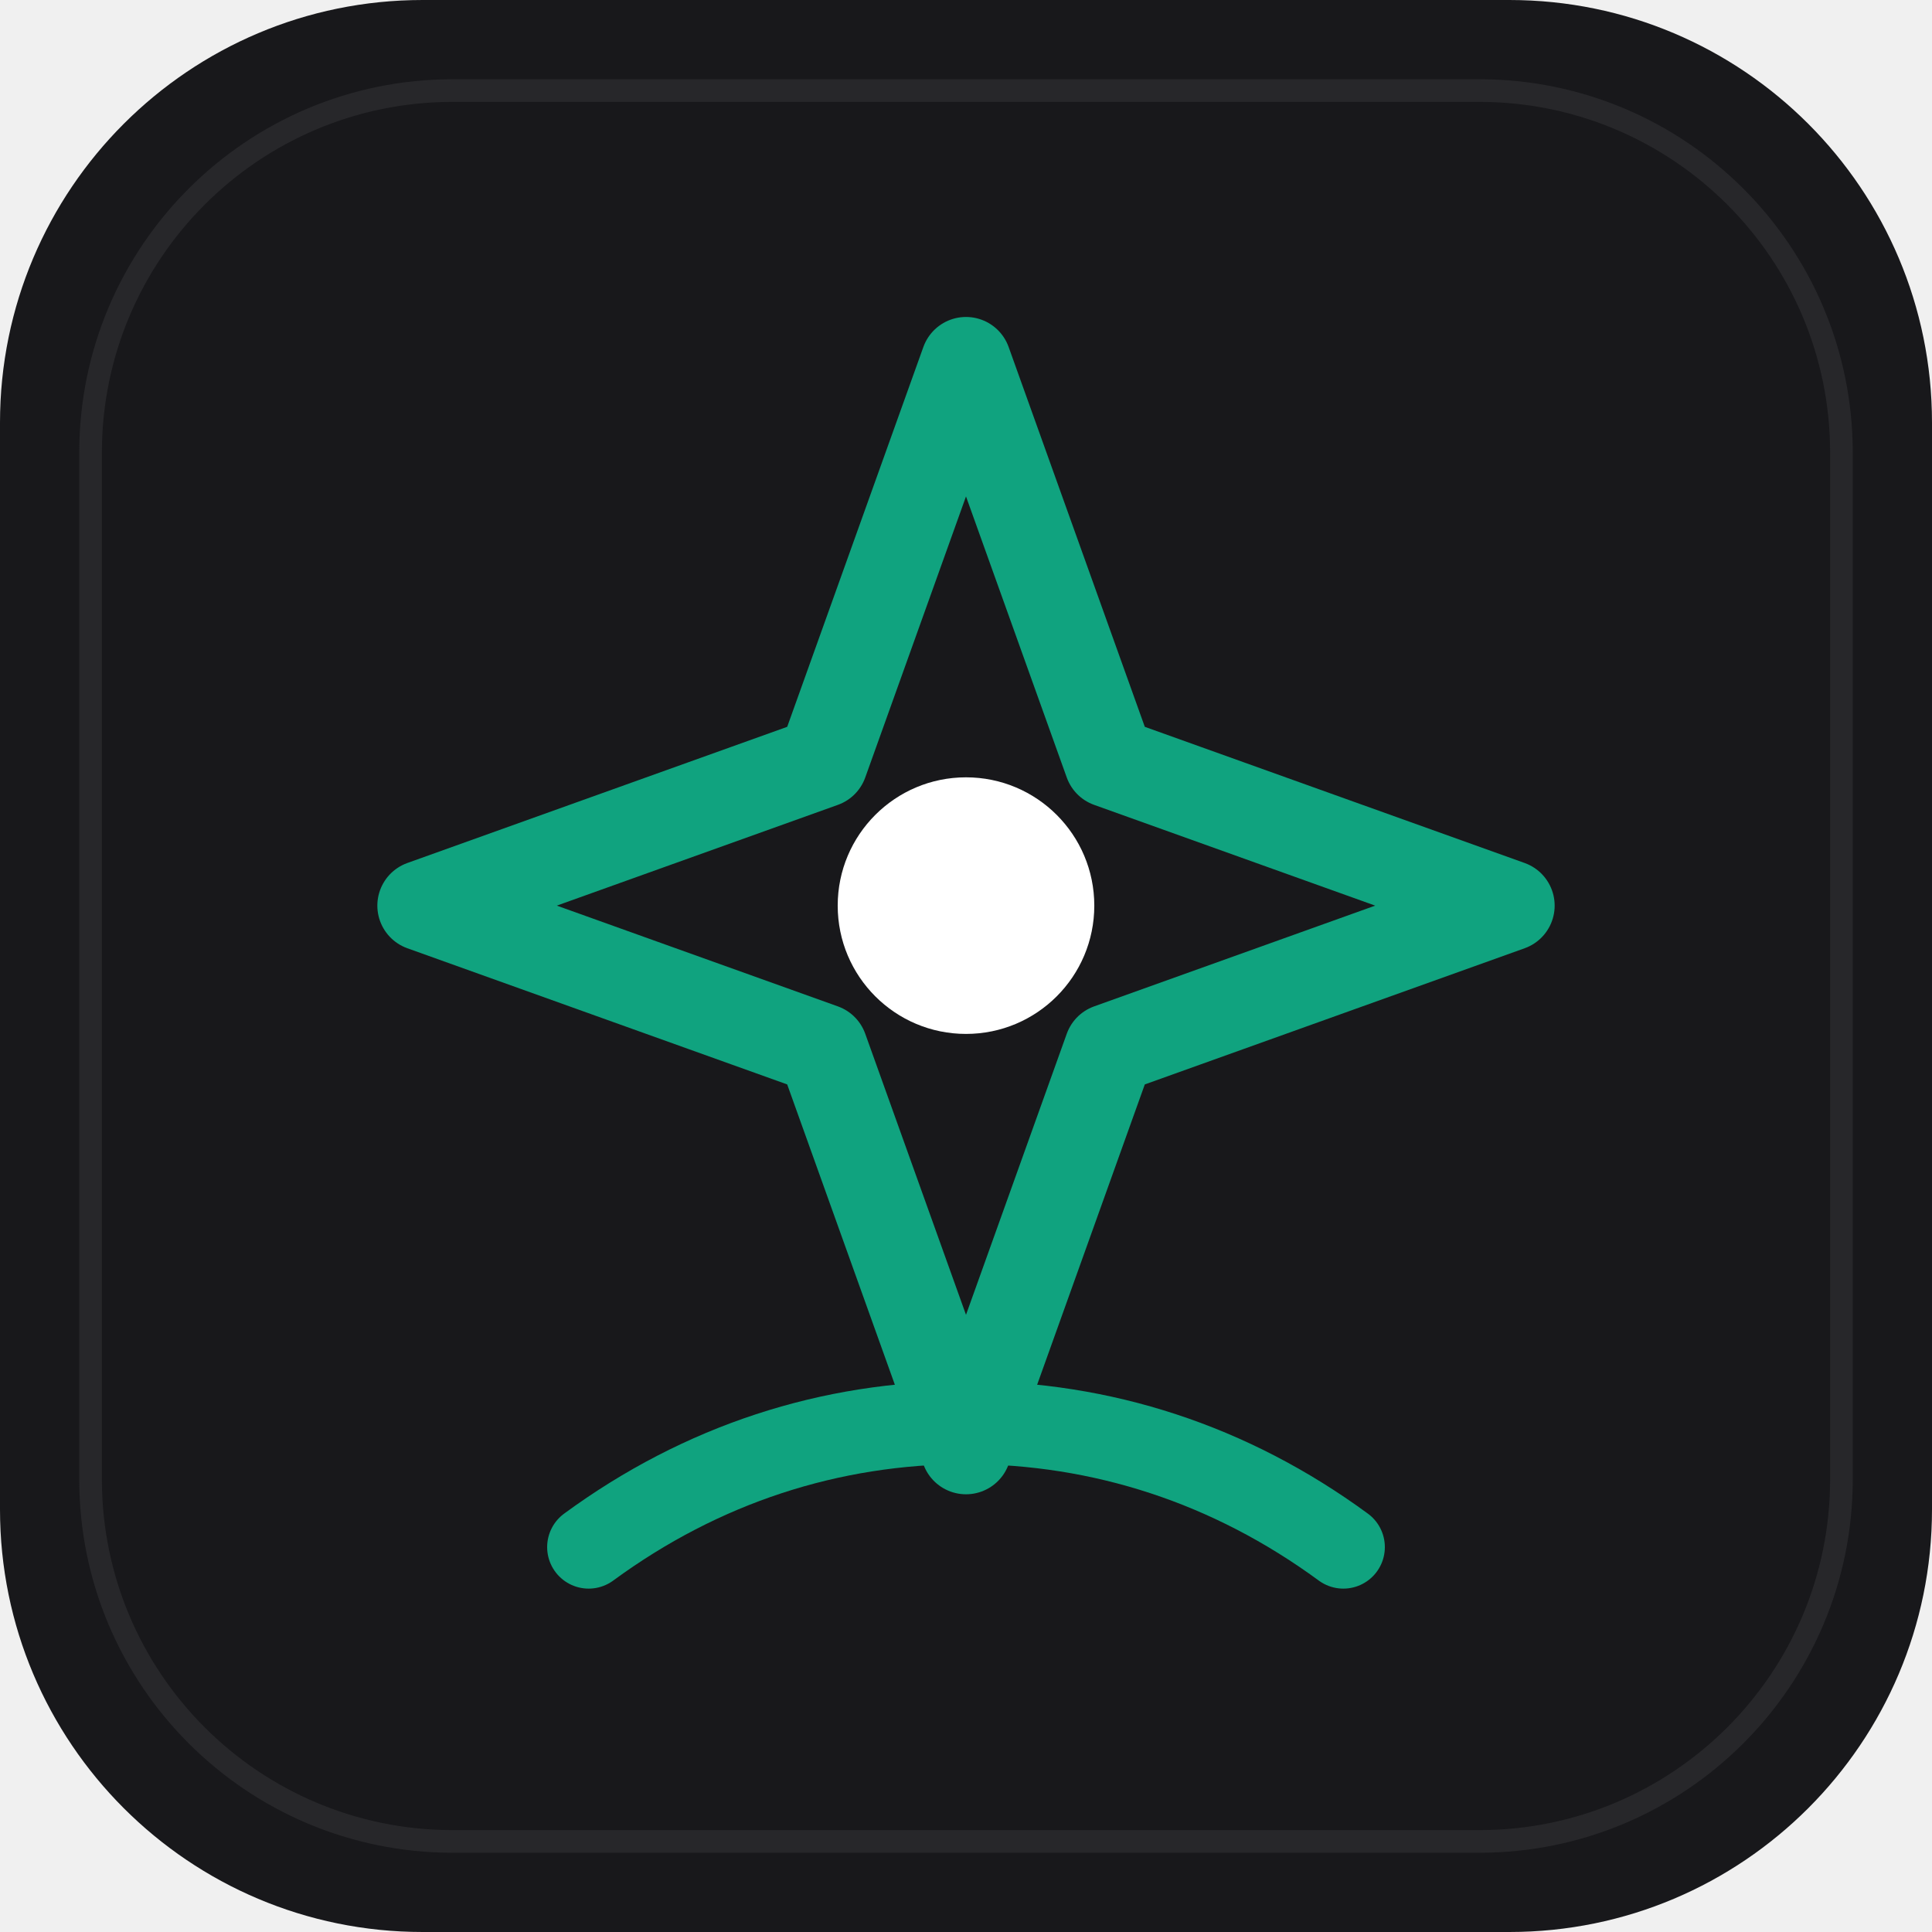
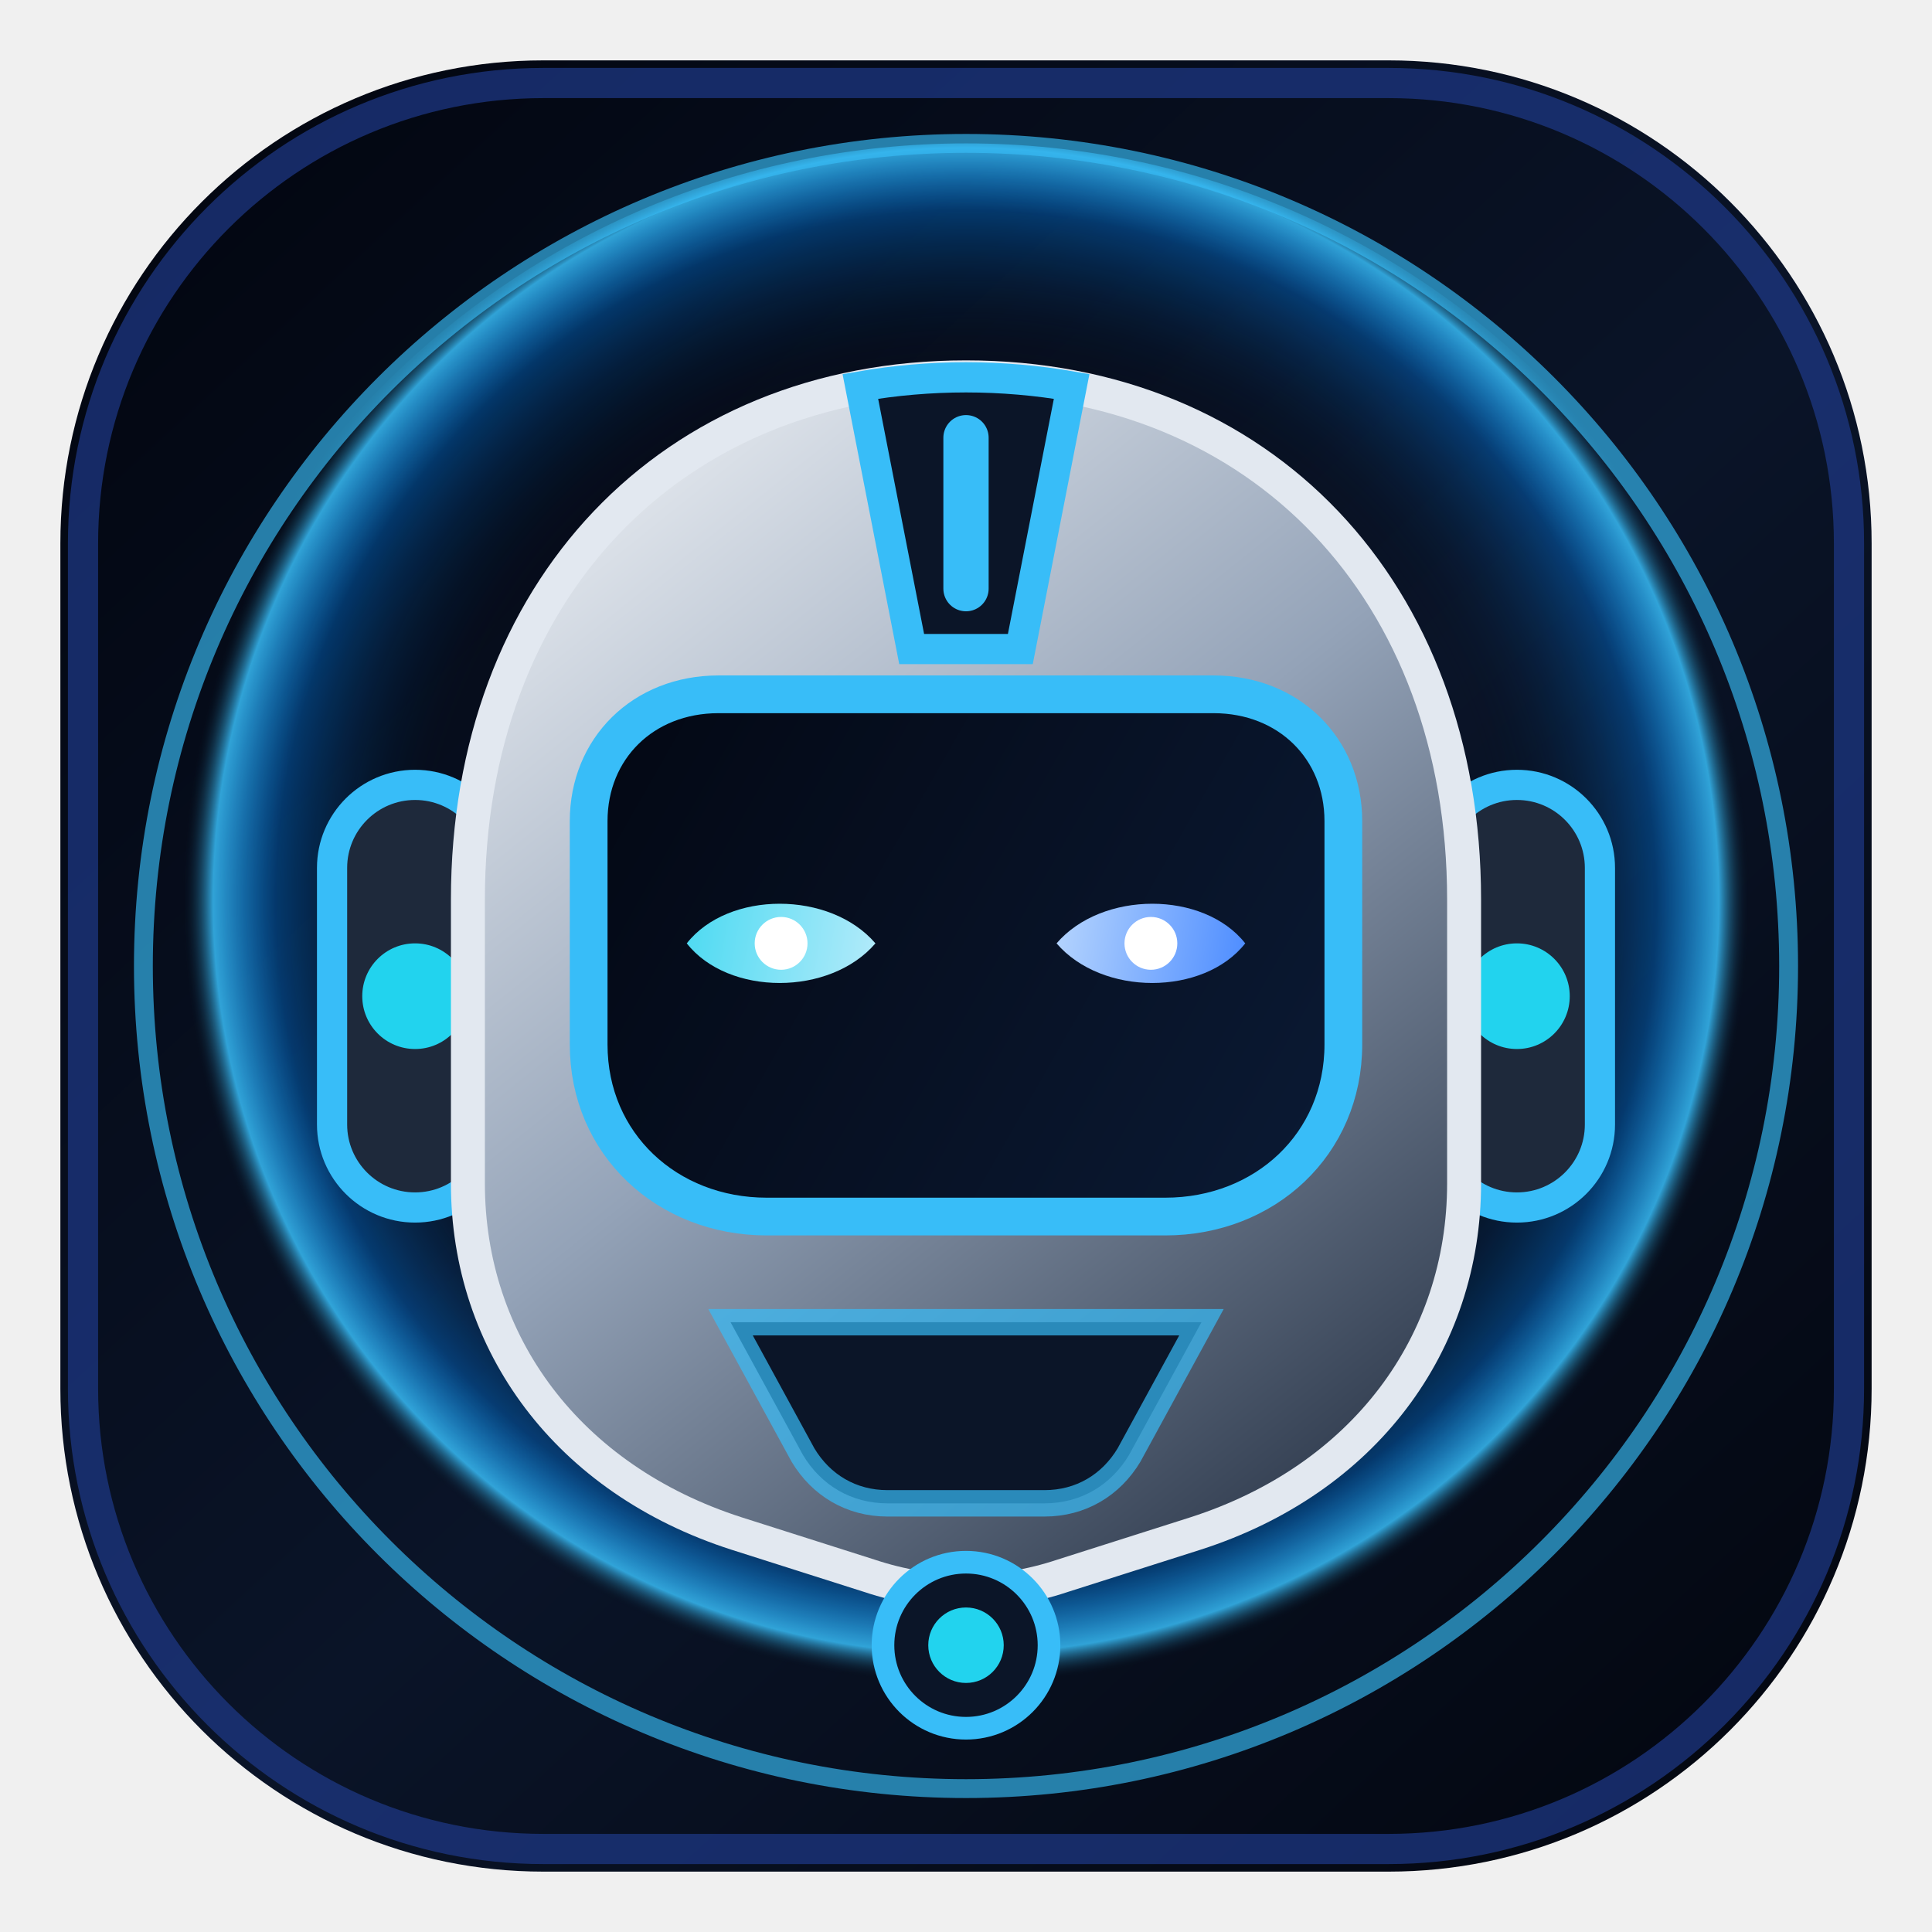
<svg xmlns="http://www.w3.org/2000/svg" viewBox="0 0 512 512" fill="none">
-   <rect width="512" height="512" rx="112" fill="#18181B" />
-   <rect x="24" y="24" width="464" height="464" rx="96" stroke="#27272A" stroke-width="6" />
-   <path d="M256 96L294 202L400 240L294 278L256 384L218 278L112 240L218 202L256 96Z" stroke="#10A37F" stroke-width="24" stroke-linejoin="round" />
-   <circle cx="256" cy="240" r="34" fill="#FFFFFF" />
-   <path d="M156 410C186 388 220 377 256 377C292 377 326 388 356 410" stroke="#10A37F" stroke-width="22" stroke-linecap="round" />
+   <defs>
+     <radialGradient id="halo" cx="50%" cy="46%" r="48%">
+       <stop offset="68%" stop-color="#030712" stop-opacity="0" />
+       <stop offset="88%" stop-color="#0088FF" stop-opacity="0.35" />
+       <stop offset="96%" stop-color="#38BDF8" stop-opacity="0.85" />
+       <stop offset="100%" stop-color="#030712" stop-opacity="0" />
+     </radialGradient>
+     <linearGradient id="bg" x1="64" y1="48" x2="448" y2="464" gradientUnits="userSpaceOnUse">
+       <stop offset="0%" stop-color="#030712" />
+       <stop offset="55%" stop-color="#0A1428" />
+       <stop offset="100%" stop-color="#040812" />
+     </linearGradient>
+     <linearGradient id="shell" x1="128" y1="96" x2="384" y2="416" gradientUnits="userSpaceOnUse">
+       <stop offset="0%" stop-color="#F8FAFC" />
+       <stop offset="48%" stop-color="#94A3B8" />
+       <stop offset="100%" stop-color="#1E293B" />
+     </linearGradient>
+     <linearGradient id="visor" x1="144" y1="192" x2="368" y2="320" gradientUnits="userSpaceOnUse">
+       <stop offset="0%" stop-color="#030712" />
+       <stop offset="100%" stop-color="#0B1B36" />
+     </linearGradient>
+     <linearGradient id="glow" x1="160" y1="240" x2="352" y2="272" gradientUnits="userSpaceOnUse">
+       <stop offset="0%" stop-color="#22D3EE" />
+       <stop offset="50%" stop-color="#E0F2FE" />
+       <stop offset="100%" stop-color="#1D6BFF" />
+     </linearGradient>
+   </defs>
+   <rect x="16" y="16" width="480" height="480" rx="128" fill="url(#bg)" />
+   <circle cx="256" cy="256" r="218" fill="url(#halo)" stroke="#38BDF8" stroke-opacity="0.65" stroke-width="5" />
+   <rect x="22" y="22" width="468" height="468" rx="122" stroke="#1E3A8A" stroke-opacity="0.7" stroke-width="8" />
+   <rect x="88" y="208" width="44" height="112" rx="22" fill="#1E293B" stroke="#38BDF8" stroke-width="8" />
+   <rect x="380" y="208" width="44" height="112" rx="22" fill="#1E293B" stroke="#38BDF8" stroke-width="8" />
+   <circle cx="110" cy="264" r="14" fill="#22D3EE" />
+   <circle cx="402" cy="264" r="14" fill="#22D3EE" />
+   <path d="M256 100C177.6 100 124 156.8 124 238.4V313.6C124 356 150.4 392 195.2 406.4L230.4 417.6C247.2 423.2 264.8 423.2 281.6 417.6L316.8 406.4C361.6 392 388 356 388 313.6V238.4C388 156.8 334.4 100 256 100Z" fill="url(#shell)" stroke="#E2E8F0" stroke-width="9" />
+   <path d="M228 102.4L241.6 172H270.4L284 102.4C265.6 99.2 246.4 99.2 228 102.4Z" fill="#0B1528" stroke="#38BDF8" stroke-width="8" />
+   <line x1="256" y1="116" x2="256" y2="156" stroke="#38BDF8" stroke-width="12" stroke-linecap="round" />
+   <path d="M156 217.6C156 198.4 170.4 184 190.4 184H321.6C341.6 184 356 198.4 356 217.6V276.8C356 303.2 335.2 322.4 308.8 322.4H203.2C176.8 322.4 156 303.2 156 276.8V217.6Z" fill="url(#visor)" stroke="#38BDF8" stroke-width="10" />
+   <path d="M182 250C193 236 220 236 232 250C220 264 193 264 182 250Z" fill="url(#glow)" />
+   <path d="M280 250C292 236 319 236 330 250C319 264 292 264 280 250Z" fill="url(#glow)" />
+   <circle cx="207" cy="250" r="7" fill="#FFFFFF" />
+   <circle cx="305" cy="250" r="7" fill="#FFFFFF" />
+   <path d="M193.6 350.4H318.4L299.2 385.6C294.4 393.6 286.4 398.4 276.8 398.4H235.2C225.6 398.4 217.6 393.6 212.8 385.6L193.6 350.4Z" fill="#0B1528" stroke="#38BDF8" stroke-opacity="0.7" stroke-width="7" />
+   <circle cx="256" cy="436" r="22" fill="#0B1528" stroke="#38BDF8" stroke-width="6" />
+   <circle cx="256" cy="436" r="10" fill="#22D3EE" />
</svg>
